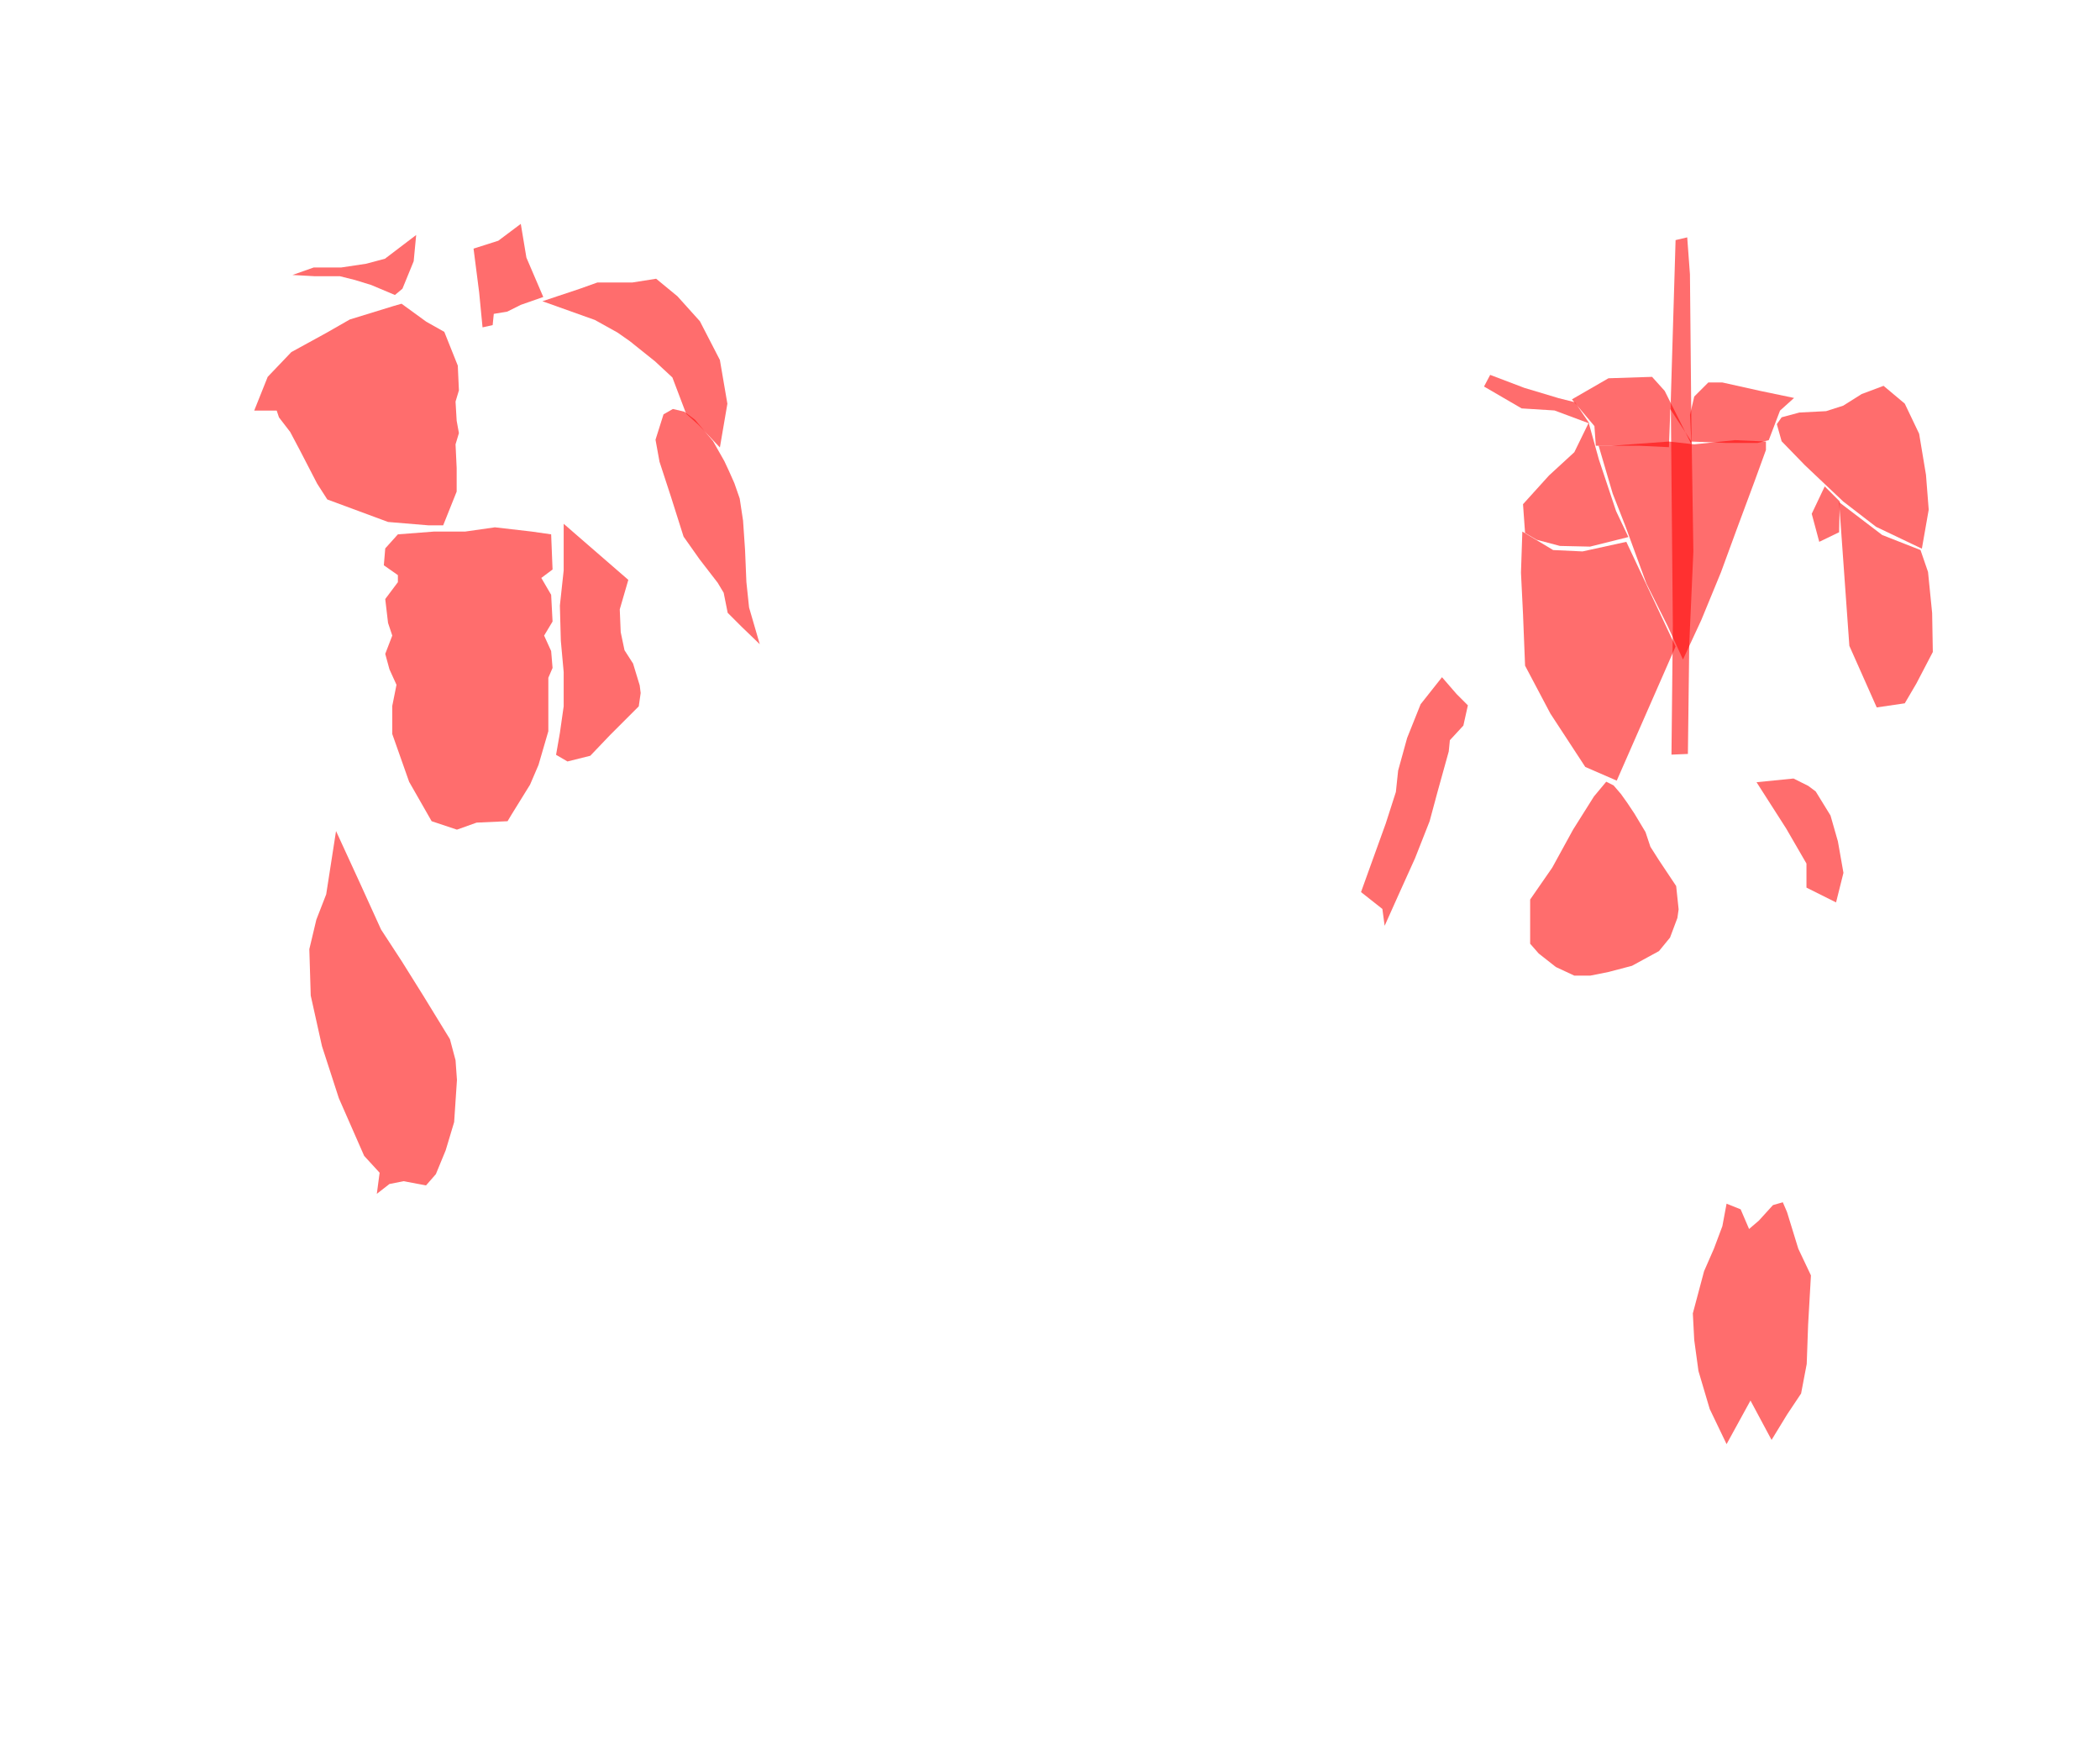
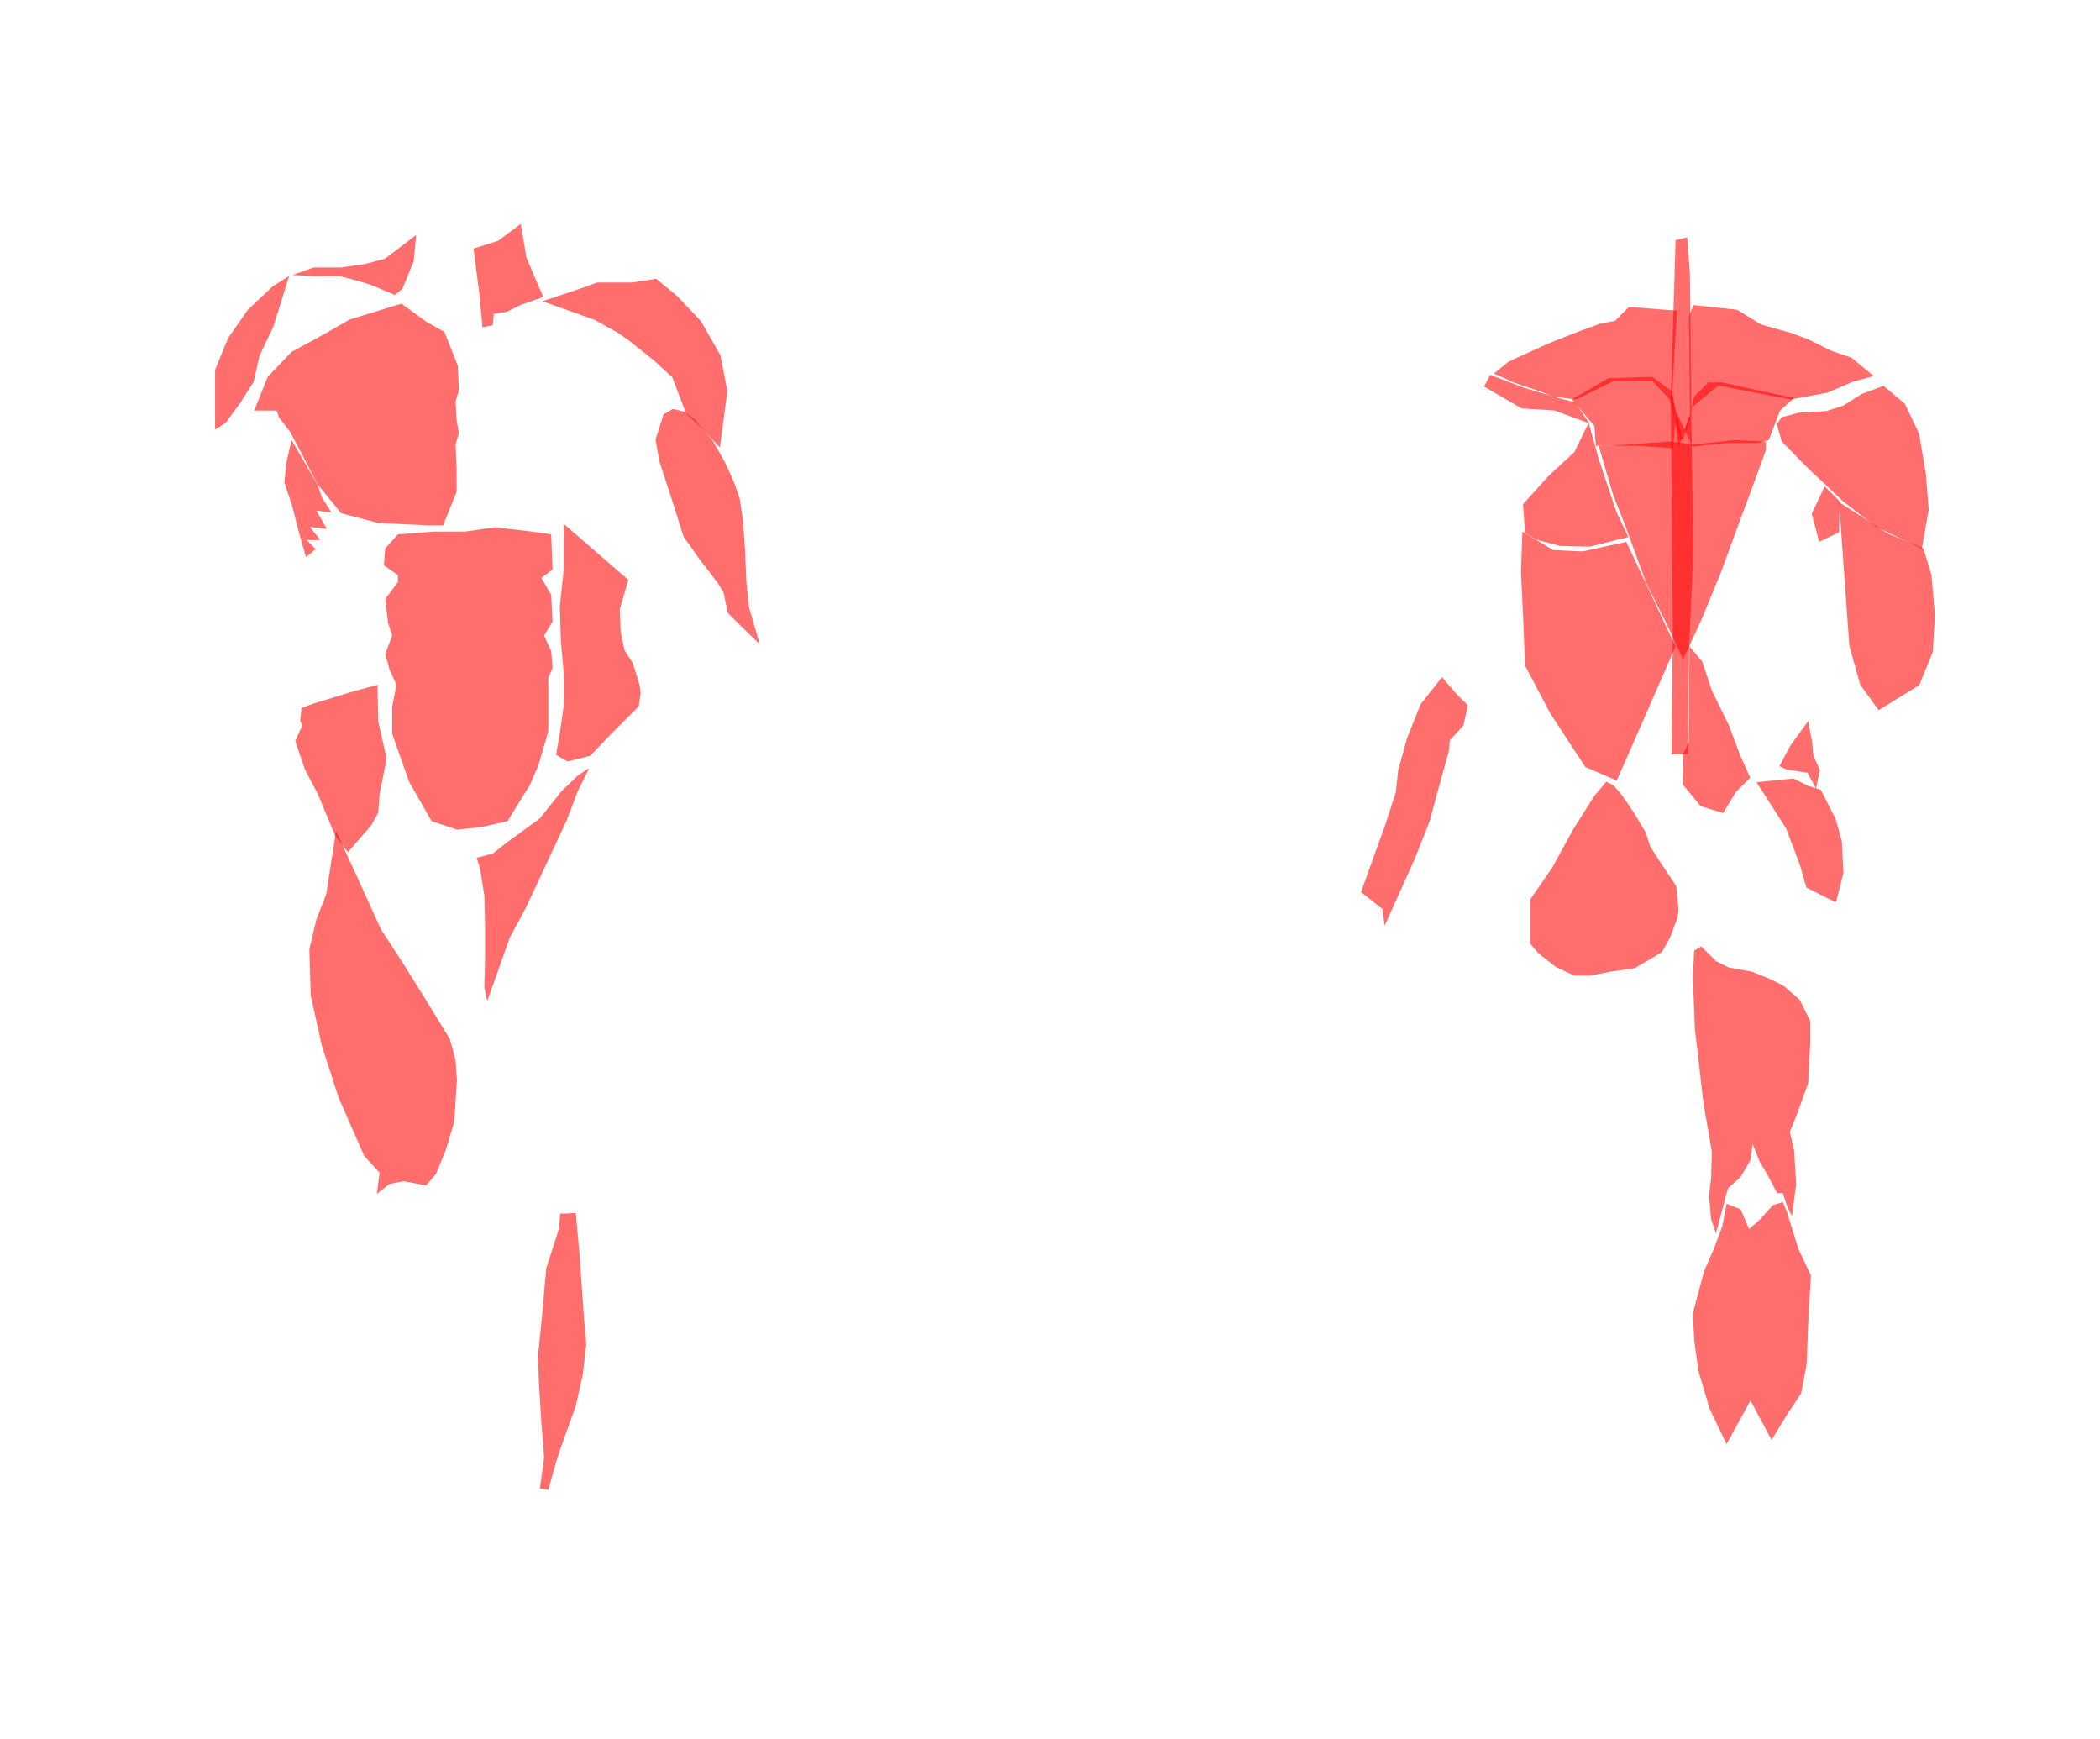
<svg xmlns="http://www.w3.org/2000/svg" xmlns:xlink="http://www.w3.org/1999/xlink" width="411.645mm" height="340.764mm" viewBox="0 0 411.645 340.764" version="1.1" id="svg1" xml:space="preserve">
  <defs id="defs1">
    <linearGradient id="linearGradient1793">
      <stop id="stop1789" offset="0" style="stop-color:#a45e49;stop-opacity:1;" />
      <stop id="stop1791" offset="1" style="stop-color:#adbec7;stop-opacity:1" />
    </linearGradient>
    <linearGradient id="linearGradient1786">
      <stop style="stop-color:#a45e49;stop-opacity:1;" offset="0" id="stop1782" />
      <stop style="stop-color:#a45e49;stop-opacity:0;" offset="1" id="stop1784" />
    </linearGradient>
    <linearGradient id="linearGradient1124">
      <stop id="stop1120" offset="0" style="stop-color:#dbd5c7;stop-opacity:1" />
      <stop id="stop1122" offset="1" style="stop-color:#e5ecef;stop-opacity:1" />
    </linearGradient>
    <linearGradient id="linearGradient1119">
      <stop id="stop1115" offset="0" style="stop-color:#a35c47;stop-opacity:1" />
      <stop id="stop1117" offset="1" style="stop-color:#b7c6ce;stop-opacity:1" />
    </linearGradient>
    <linearGradient id="linearGradient1022">
      <stop style="stop-color:#f39079;stop-opacity:1;" offset="0" id="stop1018" />
      <stop style="stop-color:#eef2f3;stop-opacity:1" offset="1" id="stop1020" />
    </linearGradient>
    <linearGradient xlink:href="#linearGradient1022" id="linearGradient1024" x1="-8.894" y1="-125.835" x2="-9.674" y2="-122.921" gradientUnits="userSpaceOnUse" />
    <linearGradient xlink:href="#linearGradient1119" id="linearGradient1113" x1="-4.866" y1="-114.716" x2="-11.056" y2="-102.243" gradientUnits="userSpaceOnUse" />
    <linearGradient xlink:href="#linearGradient1022" id="linearGradient1180" gradientUnits="userSpaceOnUse" x1="5.295" y1="-153.255" x2="7.81" y2="-149.326" />
    <linearGradient y2="-203.86" x2="53.588" y1="-210.341" x1="52.719" gradientUnits="userSpaceOnUse" id="linearGradient948" xlink:href="#linearGradient1022" />
    <linearGradient gradientUnits="userSpaceOnUse" y2="-121.741" x2="45.169" y1="-117.732" x1="33.409" id="linearGradient1126" xlink:href="#linearGradient1124" />
    <linearGradient gradientTransform="matrix(-1,0,0,1,117.4181,0)" y2="-203.86" x2="53.588" y1="-210.341" x1="52.719" gradientUnits="userSpaceOnUse" id="linearGradient1241" xlink:href="#linearGradient1022" />
    <linearGradient y2="-245.754" x2="43.966" y1="-248.962" x1="44.901" gradientUnits="userSpaceOnUse" id="linearGradient1302" xlink:href="#linearGradient1022" />
    <linearGradient y2="-203.86" x2="53.588" y1="-210.341" x1="52.719" gradientTransform="matrix(-0.9655139,0,0,1.001849,115.1628,0.4345336)" gradientUnits="userSpaceOnUse" id="linearGradient1596" xlink:href="#linearGradient1022" />
    <linearGradient xlink:href="#linearGradient1022" id="linearGradient2167" gradientUnits="userSpaceOnUse" x1="-25.966" y1="-90.187" x2="-27.448" y2="-88.978" />
    <linearGradient xlink:href="#linearGradient1022" id="linearGradient2264" gradientUnits="userSpaceOnUse" gradientTransform="translate(-0.79375)" x1="42.095" y1="13.497" x2="42.629" y2="17.373" />
    <linearGradient xlink:href="#linearGradient1022" id="linearGradient2266" gradientUnits="userSpaceOnUse" x1="42.095" y1="13.497" x2="42.629" y2="17.373" />
    <linearGradient xlink:href="#linearGradient1022" id="linearGradient2270" gradientUnits="userSpaceOnUse" x1="51.736" y1="-30.075" x2="50.38" y2="-29.834" />
    <linearGradient xlink:href="#linearGradient1786" id="linearGradient2272" gradientUnits="userSpaceOnUse" x1="51.273" y1="-25.9" x2="49.521" y2="-25.316" />
    <linearGradient xlink:href="#linearGradient1022" id="linearGradient2274" gradientUnits="userSpaceOnUse" x1="51.803" y1="-36.055" x2="50.076" y2="-35.427" />
    <linearGradient xlink:href="#linearGradient1786" id="linearGradient2276" gradientUnits="userSpaceOnUse" x1="50.614" y1="-30.87" x2="49.913" y2="-30.101" />
    <linearGradient xlink:href="#linearGradient1022" id="linearGradient2278" gradientUnits="userSpaceOnUse" x1="41.754" y1="-46.856" x2="41.537" y2="-26.39" />
    <linearGradient xlink:href="#linearGradient1022" id="linearGradient2280" gradientUnits="userSpaceOnUse" gradientTransform="translate(-2.645833)" x1="56.587" y1="-96.168" x2="58.613" y2="-98.132" />
    <linearGradient xlink:href="#linearGradient1022" id="linearGradient2282" gradientUnits="userSpaceOnUse" x1="41.754" y1="-46.856" x2="42.577" y2="-44.344" />
    <linearGradient xlink:href="#linearGradient1022" id="linearGradient2284" gradientUnits="userSpaceOnUse" x1="26.787" y1="-96.435" x2="26.006" y2="-91.784" />
    <linearGradient xlink:href="#linearGradient1022" id="linearGradient2286" gradientUnits="userSpaceOnUse" x1="52.535" y1="-68.092" x2="55.576" y2="-55.574" />
    <linearGradient xlink:href="#linearGradient1022" id="linearGradient2422" gradientUnits="userSpaceOnUse" x1="52.218" y1="-258.683" x2="51.85" y2="-262.525" />
    <clipPath id="clipPath1234" clipPathUnits="userSpaceOnUse">
      <path style="font-variation-settings:normal;display:inline;vector-effect:none;fill:#fde8cc;fill-opacity:1;stroke:none;stroke-width:0.5;stroke-linecap:round;stroke-linejoin:round;stroke-miterlimit:4;stroke-dasharray:none;stroke-dashoffset:0;stroke-opacity:1;stop-color:#000000" d="m 59.07,186.303 12.21,-0.038 c 0.9,-0.631 1.735,-1.356 2.487,-2.158 0.821,-0.876 1.543,-1.846 2.147,-2.884 -0.293,-2.867 -0.228,-5.77 0.193,-8.621 0.256,-1.737 0.644,-3.454 0.85,-5.197 0.409,-3.445 0.07,-7.074 -1.606,-10.111 -1.627,-2.947 -4.42,-5.143 -7.512,-6.473 -2.73,-1.174 -5.728,-1.721 -8.696,-1.587" id="use1236" />
    </clipPath>
    <clipPath id="clipPath1428" clipPathUnits="userSpaceOnUse">
-       <path id="use1430" d="m 59.167,267.891 c 1.521,-3.325 3.029,-6.655 4.522,-9.993 3.68,-8.224 7.279,-16.497 10.205,-25.017 0.738,-2.149 1.434,-4.315 1.984,-6.52 0.532,-2.129 0.942,-4.332 2.032,-6.237 0.669,-1.169 1.614,-2.219 2.835,-2.788 1.189,-0.554 2.537,-0.614 3.827,-0.85 1.693,-0.311 3.31,-0.935 4.914,-1.559 2.366,-0.921 4.728,-1.85 7.087,-2.788 -0.974,-1.161 -2.146,-2.156 -3.449,-2.929 -2.086,-1.237 -4.458,-1.887 -6.709,-2.788 -2.807,-1.123 -5.459,-2.652 -8.363,-3.496 -2.244,-0.652 -4.654,-0.905 -6.658,-2.106 -1.894,-1.136 -3.235,-3.023 -4.162,-5.028 -1.213,-2.625 -1.798,-5.496 -2.173,-8.363 -0.291,-2.218 -0.462,-4.452 -0.514,-6.688 -0.377,0.181 -0.82,0.22 -1.223,0.109 -0.316,-0.087 -0.606,-0.266 -0.827,-0.508 -0.172,0.343 -0.435,0.639 -0.756,0.85 -0.119,0.078 -0.246,0.145 -0.383,0.181 -0.137,0.036 -0.285,0.041 -0.42,-0.004 -0.149,-0.05 -0.272,-0.156 -0.387,-0.263 -0.115,-0.108 -0.228,-0.221 -0.369,-0.292 -0.183,-0.092 -0.404,-0.102 -0.595,-0.028 -0.191,0.074 -0.347,0.232 -0.419,0.423" style="font-variation-settings:normal;vector-effect:none;fill:url(#linearGradient241);fill-opacity:1;stroke:none;stroke-width:0.5;stroke-linecap:round;stroke-linejoin:round;stroke-miterlimit:4;stroke-dasharray:none;stroke-dashoffset:0;stroke-opacity:1;stop-color:#000000" />
+       <path id="use1430" d="m 59.167,267.891 c 1.521,-3.325 3.029,-6.655 4.522,-9.993 3.68,-8.224 7.279,-16.497 10.205,-25.017 0.738,-2.149 1.434,-4.315 1.984,-6.52 0.532,-2.129 0.942,-4.332 2.032,-6.237 0.669,-1.169 1.614,-2.219 2.835,-2.788 1.189,-0.554 2.537,-0.614 3.827,-0.85 1.693,-0.311 3.31,-0.935 4.914,-1.559 2.366,-0.921 4.728,-1.85 7.087,-2.788 -0.974,-1.161 -2.146,-2.156 -3.449,-2.929 -2.086,-1.237 -4.458,-1.887 -6.709,-2.788 -2.807,-1.123 -5.459,-2.652 -8.363,-3.496 -2.244,-0.652 -4.654,-0.905 -6.658,-2.106 -1.894,-1.136 -3.235,-3.023 -4.162,-5.028 -1.213,-2.625 -1.798,-5.496 -2.173,-8.363 -0.291,-2.218 -0.462,-4.452 -0.514,-6.688 -0.377,0.181 -0.82,0.22 -1.223,0.109 -0.316,-0.087 -0.606,-0.266 -0.827,-0.508 -0.172,0.343 -0.435,0.639 -0.756,0.85 -0.119,0.078 -0.246,0.145 -0.383,0.181 -0.137,0.036 -0.285,0.041 -0.42,-0.004 -0.149,-0.05 -0.272,-0.156 -0.387,-0.263 -0.115,-0.108 -0.228,-0.221 -0.369,-0.292 -0.183,-0.092 -0.404,-0.102 -0.595,-0.028 -0.191,0.074 -0.347,0.232 -0.419,0.423" style="font-variation-settings:normal;vector-effect:none;fill:url(#linearGradient250);fill-opacity:1;stroke:none;stroke-width:0.5;stroke-linecap:round;stroke-linejoin:round;stroke-miterlimit:4;stroke-dasharray:none;stroke-dashoffset:0;stroke-opacity:1;stop-color:#000000" />
    </clipPath>
    <clipPath id="clipPath1901" clipPathUnits="userSpaceOnUse">
      <path style="font-variation-settings:normal;vector-effect:none;fill:url(#linearGradient2218);fill-opacity:1;stroke:none;stroke-width:0.5;stroke-linecap:round;stroke-linejoin:round;stroke-miterlimit:4;stroke-dasharray:none;stroke-dashoffset:0;stroke-opacity:1;stop-color:#000000" d="m 59.167,315.238 c 0,0 0.379,-0.791 1.955,-4.049 1.018,-2.105 3.156,-3.875 3.925,-5.466 1.96,-4.054 0.969,-2.439 0.969,-2.439 0,0 0.913,-3.474 1.37,-5.212 0.456,-1.738 2.339,-3.63 3.508,-5.446 1.169,-1.815 7.317,-3.675 7.317,-3.675 0,0 0.847,-2.049 1.27,-3.074 0.423,-1.025 2.205,-2.739 3.307,-4.109 1.102,-1.37 2.807,-2.717 4.209,-4.076 1.403,-1.359 1.648,-4.165 2.472,-6.247 0.824,-2.083 0.579,-9.933 0.869,-14.9 0.289,-4.967 0.835,-6.982 0.835,-6.982 l 1.203,-8.753 c 0,0 -2.94,2.918 -4.41,4.377 -1.47,1.459 -6.347,1.114 -9.521,1.67 -3.174,0.557 -11.159,-3.508 -11.159,-3.508 0,0 -4.394,10.982 -6.591,16.473 -2.197,5.491 -1.527,8.069 -1.527,8.069" id="use1903" />
    </clipPath>
    <linearGradient y2="180.641" x2="68.321" y1="183.726" x1="69.233" gradientUnits="userSpaceOnUse" id="linearGradient2218" xlink:href="#linearGradient1022" />
    <linearGradient y2="180.641" x2="68.321" y1="183.726" x1="69.233" gradientTransform="rotate(27.60946,116.511,316.7488)" gradientUnits="userSpaceOnUse" id="linearGradient2362" xlink:href="#linearGradient1022" />
    <linearGradient y2="367.915" x2="64.667" y1="363.714" x1="65.678" gradientUnits="userSpaceOnUse" id="linearGradient3020" xlink:href="#linearGradient1022" />
    <linearGradient y2="372.362" x2="79.275" y1="378.988" x1="74.19" gradientUnits="userSpaceOnUse" id="linearGradient3160" xlink:href="#linearGradient1022" />
    <linearGradient y2="461.105" x2="63.865" y1="442.782" x1="65.643" gradientUnits="userSpaceOnUse" id="linearGradient3415" xlink:href="#linearGradient1022" />
    <linearGradient gradientTransform="translate(0,2.645833)" y2="180.641" x2="68.321" y1="183.726" x1="69.233" gradientUnits="userSpaceOnUse" id="linearGradient3689" xlink:href="#linearGradient1022" />
    <linearGradient y2="317.874" x2="80.884" y1="312.717" x1="75.223" gradientTransform="translate(-0.06289556,2.645833)" gradientUnits="userSpaceOnUse" id="linearGradient3746" xlink:href="#linearGradient1022" />
    <linearGradient y2="364.268" x2="62.533" y1="361.89" x1="69.459" gradientUnits="userSpaceOnUse" id="linearGradient3750" xlink:href="#linearGradient1022" />
    <linearGradient y2="346.303" x2="74.72" y1="340.517" x1="73.336" gradientUnits="userSpaceOnUse" id="linearGradient3756" xlink:href="#linearGradient1022" />
    <linearGradient y2="356.975" x2="67.78" y1="354.597" x1="70.793" gradientUnits="userSpaceOnUse" id="linearGradient3758" xlink:href="#linearGradient1022" />
    <linearGradient y2="180.641" x2="68.321" y1="183.726" x1="69.233" gradientTransform="rotate(16.69455,117.0721,318.3293)" gradientUnits="userSpaceOnUse" id="linearGradient3760" xlink:href="#linearGradient1022" />
    <linearGradient y2="322.391" x2="130.286" y1="322.814" x1="128.396" gradientUnits="userSpaceOnUse" id="linearGradient3764" xlink:href="#linearGradient1022" />
    <linearGradient y2="327.434" x2="87.11" y1="321.585" x1="82.142" gradientUnits="userSpaceOnUse" id="linearGradient3768" xlink:href="#linearGradient1022" />
    <linearGradient y2="316.351" x2="119.739" y1="313.62" x1="119.151" gradientUnits="userSpaceOnUse" id="linearGradient3770" xlink:href="#linearGradient1022" />
    <linearGradient y2="328.14" x2="120.873" y1="309.431" x1="116.73" gradientUnits="userSpaceOnUse" id="linearGradient3772" xlink:href="#linearGradient1793" />
    <clipPath clipPathUnits="userSpaceOnUse" id="clipPath1349">
      <path id="path1351" style="font-variation-settings:normal;opacity:1;vector-effect:none;fill:#fde8cc;fill-opacity:1;stroke:#e7be9b;stroke-width:0.5;stroke-linecap:round;stroke-linejoin:round;stroke-miterlimit:4;stroke-dasharray:none;stroke-dashoffset:0;stroke-opacity:1;stop-color:#000000;stop-opacity:1" d="m 58.255,-266.379 c -2.398,-0.039 -4.803,0.414 -7.022,1.323 -3.119,1.278 -5.898,3.513 -7.512,6.472 -1.66,3.044 -2.007,6.667 -1.606,10.111 0.203,1.744 0.587,3.461 0.85,5.197 0.476,3.139 0.556,6.338 0.236,9.497 l 4.157,4.401 10.901,-0.172 10.901,0.172 4.157,-4.401 c -0.32,-3.159 -0.24,-6.358 0.237,-9.497 0.263,-1.736 0.647,-3.453 0.85,-5.197 0.401,-3.444 0.054,-7.067 -1.606,-10.111 -1.614,-2.959 -4.393,-5.195 -7.512,-6.472 -2.219,-0.909 -4.624,-1.362 -7.022,-1.323 -0.003,5e-5 -0.005,-3e-5 -0.008,0 z" />
    </clipPath>
    <linearGradient xlink:href="#linearGradient1022" id="linearGradient1" gradientUnits="userSpaceOnUse" x1="42.095" y1="13.497" x2="42.629" y2="17.373" />
    <linearGradient xlink:href="#linearGradient1022" id="linearGradient2" gradientUnits="userSpaceOnUse" x1="-25.966" y1="-90.187" x2="-27.448" y2="-88.978" />
    <linearGradient xlink:href="#linearGradient1022" id="linearGradient3" gradientUnits="userSpaceOnUse" x1="-25.966" y1="-90.187" x2="-27.448" y2="-88.978" />
    <linearGradient xlink:href="#linearGradient1022" id="linearGradient4" gradientUnits="userSpaceOnUse" x1="-25.966" y1="-90.187" x2="-27.448" y2="-88.978" />
    <linearGradient xlink:href="#linearGradient1022" id="linearGradient5" gradientUnits="userSpaceOnUse" x1="-25.966" y1="-90.187" x2="-27.448" y2="-88.978" />
    <linearGradient xlink:href="#linearGradient1022" id="linearGradient6" gradientUnits="userSpaceOnUse" x1="-25.966" y1="-90.187" x2="-27.448" y2="-88.978" />
    <linearGradient xlink:href="#linearGradient1022" id="linearGradient7" gradientUnits="userSpaceOnUse" x1="-25.966" y1="-90.187" x2="-27.448" y2="-88.978" />
    <linearGradient xlink:href="#linearGradient1022" id="linearGradient8" gradientUnits="userSpaceOnUse" x1="-25.966" y1="-90.187" x2="-27.448" y2="-88.978" />
    <linearGradient xlink:href="#linearGradient1022" id="linearGradient9" gradientUnits="userSpaceOnUse" x1="-25.966" y1="-90.187" x2="-27.448" y2="-88.978" />
    <linearGradient xlink:href="#linearGradient1022" id="linearGradient10" gradientUnits="userSpaceOnUse" x1="-25.966" y1="-90.187" x2="-27.448" y2="-88.978" />
    <linearGradient xlink:href="#linearGradient1022" id="linearGradient11" gradientUnits="userSpaceOnUse" x1="52.719" y1="-210.341" x2="53.588" y2="-203.86" />
    <linearGradient xlink:href="#linearGradient1022" id="linearGradient12" gradientUnits="userSpaceOnUse" gradientTransform="matrix(-1,0,0,1,117.4181,0)" x1="52.719" y1="-210.341" x2="53.588" y2="-203.86" />
    <linearGradient xlink:href="#linearGradient1022" id="linearGradient13" gradientUnits="userSpaceOnUse" x1="-8.894" y1="-125.835" x2="-9.674" y2="-122.921" />
    <linearGradient xlink:href="#linearGradient1022" id="linearGradient14" gradientUnits="userSpaceOnUse" x1="-8.894" y1="-125.835" x2="-9.674" y2="-122.921" />
    <linearGradient xlink:href="#linearGradient1022" id="linearGradient15" gradientUnits="userSpaceOnUse" x1="-8.894" y1="-125.835" x2="-9.674" y2="-122.921" />
    <linearGradient xlink:href="#linearGradient1022" id="linearGradient16" gradientUnits="userSpaceOnUse" gradientTransform="matrix(-1,0,0,1,117.4181,0)" x1="52.719" y1="-210.341" x2="53.588" y2="-203.86" />
    <linearGradient xlink:href="#linearGradient1022" id="linearGradient17" gradientUnits="userSpaceOnUse" gradientTransform="matrix(-1,0,0,1,117.4181,0)" x1="52.719" y1="-210.341" x2="53.588" y2="-203.86" />
    <linearGradient xlink:href="#linearGradient1022" id="linearGradient18" gradientUnits="userSpaceOnUse" gradientTransform="matrix(-1,0,0,1,117.4181,0)" x1="52.719" y1="-210.341" x2="53.588" y2="-203.86" />
    <linearGradient xlink:href="#linearGradient1022" id="linearGradient19" gradientUnits="userSpaceOnUse" gradientTransform="matrix(-1,0,0,1,117.4181,0)" x1="52.719" y1="-210.341" x2="53.588" y2="-203.86" />
    <linearGradient xlink:href="#linearGradient1022" id="linearGradient20" gradientUnits="userSpaceOnUse" gradientTransform="matrix(-1,0,0,1,117.4181,0)" x1="52.719" y1="-210.341" x2="53.588" y2="-203.86" />
    <linearGradient xlink:href="#linearGradient1022" id="linearGradient21" gradientUnits="userSpaceOnUse" gradientTransform="translate(0,2.645833)" x1="69.233" y1="183.726" x2="68.321" y2="180.641" />
    <linearGradient xlink:href="#linearGradient1022" id="linearGradient22" gradientUnits="userSpaceOnUse" x1="69.233" y1="183.726" x2="68.321" y2="180.641" />
    <linearGradient xlink:href="#linearGradient1022" id="linearGradient23" gradientUnits="userSpaceOnUse" x1="69.459" y1="361.89" x2="62.533" y2="364.268" />
    <linearGradient xlink:href="#linearGradient1022" id="linearGradient24" gradientUnits="userSpaceOnUse" x1="69.233" y1="183.726" x2="68.321" y2="180.641" />
    <linearGradient xlink:href="#linearGradient1022" id="linearGradient25" gradientUnits="userSpaceOnUse" x1="69.233" y1="183.726" x2="68.321" y2="180.641" />
    <linearGradient xlink:href="#linearGradient1022" id="linearGradient26" gradientUnits="userSpaceOnUse" x1="69.233" y1="183.726" x2="68.321" y2="180.641" />
    <linearGradient xlink:href="#linearGradient1022" id="linearGradient27" gradientUnits="userSpaceOnUse" x1="119.151" y1="313.62" x2="119.739" y2="316.351" />
    <linearGradient xlink:href="#linearGradient1793" id="linearGradient28" gradientUnits="userSpaceOnUse" x1="116.73" y1="309.431" x2="120.873" y2="328.14" />
    <linearGradient xlink:href="#linearGradient1022" id="linearGradient29" gradientUnits="userSpaceOnUse" x1="69.233" y1="183.726" x2="68.321" y2="180.641" />
    <linearGradient xlink:href="#linearGradient1022" id="linearGradient30" gradientUnits="userSpaceOnUse" x1="69.233" y1="183.726" x2="68.321" y2="180.641" />
    <linearGradient xlink:href="#linearGradient1022" id="linearGradient31" gradientUnits="userSpaceOnUse" x1="119.151" y1="313.62" x2="119.739" y2="316.351" />
    <linearGradient xlink:href="#linearGradient1793" id="linearGradient32" gradientUnits="userSpaceOnUse" x1="116.73" y1="309.431" x2="120.873" y2="328.14" />
    <linearGradient xlink:href="#linearGradient1022" id="linearGradient33" gradientUnits="userSpaceOnUse" x1="69.233" y1="183.726" x2="68.321" y2="180.641" />
    <linearGradient xlink:href="#linearGradient1022" id="linearGradient34" gradientUnits="userSpaceOnUse" x1="69.233" y1="183.726" x2="68.321" y2="180.641" />
    <linearGradient xlink:href="#linearGradient1022" id="linearGradient35" gradientUnits="userSpaceOnUse" x1="69.233" y1="183.726" x2="68.321" y2="180.641" />
    <linearGradient xlink:href="#linearGradient1022" id="linearGradient36" gradientUnits="userSpaceOnUse" x1="69.233" y1="183.726" x2="68.321" y2="180.641" />
    <linearGradient xlink:href="#linearGradient1022" id="linearGradient37" gradientUnits="userSpaceOnUse" x1="69.233" y1="183.726" x2="68.321" y2="180.641" />
    <linearGradient xlink:href="#linearGradient1022" id="linearGradient38" gradientUnits="userSpaceOnUse" x1="69.233" y1="183.726" x2="68.321" y2="180.641" />
    <linearGradient xlink:href="#linearGradient1022" id="linearGradient39" gradientUnits="userSpaceOnUse" x1="69.233" y1="183.726" x2="68.321" y2="180.641" />
    <linearGradient xlink:href="#linearGradient1022" id="linearGradient40" gradientUnits="userSpaceOnUse" x1="69.233" y1="183.726" x2="68.321" y2="180.641" />
    <linearGradient xlink:href="#linearGradient1022" id="linearGradient41" gradientUnits="userSpaceOnUse" x1="69.233" y1="183.726" x2="68.321" y2="180.641" />
    <linearGradient xlink:href="#linearGradient1022" id="linearGradient42" gradientUnits="userSpaceOnUse" x1="69.233" y1="183.726" x2="68.321" y2="180.641" />
    <linearGradient xlink:href="#linearGradient1022" id="linearGradient43" gradientUnits="userSpaceOnUse" x1="69.233" y1="183.726" x2="68.321" y2="180.641" />
    <linearGradient xlink:href="#linearGradient1022" id="linearGradient44" gradientUnits="userSpaceOnUse" x1="69.233" y1="183.726" x2="68.321" y2="180.641" />
    <marker id="Arrow2Sstart" orient="auto" refX="0" refY="0" style="overflow:visible">
      <path d="M 8.72,4.03 -2.21,0.02 8.72,-4 c -1.75,2.37 -1.74,5.62 0,8.03 z" id="Arrow2SstartPath" style="fill:#000000;fill-opacity:1;stroke:none" transform="matrix(0.3,0,0,0.3,-0.69,0)" />
    </marker>
    <marker id="Arrow2Send" orient="auto" refX="0" refY="0" style="overflow:visible">
      <path d="M 8.72,4.03 -2.21,0.02 8.72,-4 c -1.75,2.37 -1.74,5.62 0,8.03 z" id="Arrow2SendPath" style="fill:#000000;fill-opacity:1;stroke:none" transform="matrix(-0.3,0,0,-0.3,0.69,0)" />
    </marker>
    <clipPath id="clipPath1234-2" clipPathUnits="userSpaceOnUse">
      <path style="font-variation-settings:normal;display:inline;vector-effect:none;fill:#fde8cc;fill-opacity:1;stroke:none;stroke-width:0.5;stroke-linecap:round;stroke-linejoin:round;stroke-miterlimit:4;stroke-dasharray:none;stroke-dashoffset:0;stroke-opacity:1;stop-color:#000000" d="m 59.07,186.303 12.21,-0.038 c 0,0 1.741,-1.353 2.487,-2.158 0.815,-0.878 2.147,-2.884 2.147,-2.884 0,0 0.114,-5.456 0.193,-8.621 0.079,-3.166 0.567,-3.465 0.85,-5.197 0.284,-1.733 -1.071,-6.74 -1.606,-10.111 -0.535,-3.371 -5.008,-4.315 -7.512,-6.473 -2.504,-2.158 -8.696,-1.587 -8.696,-1.587" id="use1236-4" />
    </clipPath>
    <clipPath id="clipPath1428-5" clipPathUnits="userSpaceOnUse">
      <path id="use1430-5" d="m 59.167,267.891 c 0,0 3.015,-6.662 4.522,-9.993 1.507,-3.331 6.804,-16.678 10.205,-25.017 3.402,-8.339 1.323,-4.346 1.984,-6.52 0.661,-2.174 1.355,-4.157 2.032,-6.237 0.677,-2.079 1.89,-1.858 2.835,-2.788 0.945,-0.929 2.552,-0.567 3.827,-0.85 1.275,-0.284 3.276,-1.039 4.914,-1.559 1.638,-0.52 7.087,-2.788 7.087,-2.788 0,0 -2.299,-1.953 -3.449,-2.929 -1.15,-0.977 -4.472,-1.858 -6.709,-2.788 -2.237,-0.929 -5.575,-2.331 -8.363,-3.496 -2.788,-1.166 -4.438,-1.404 -6.658,-2.106 -2.22,-0.702 -2.774,-3.352 -4.162,-5.028 -1.388,-1.676 -1.449,-5.575 -2.173,-8.363 -0.725,-2.788 -0.514,-6.688 -0.514,-6.688 0,0 -0.815,0.073 -1.223,0.109 -0.408,0.036 -0.827,-0.508 -0.827,-0.508 0,0 -0.504,0.567 -0.756,0.85 -0.252,0.283 -0.535,0.118 -0.803,0.177 -0.268,0.059 -0.504,-0.37 -0.756,-0.555 -0.252,-0.185 -1.014,0.394 -1.014,0.394" style="font-variation-settings:normal;vector-effect:none;fill:url(#linearGradient2218);fill-opacity:1;stroke:none;stroke-width:0.5;stroke-linecap:round;stroke-linejoin:round;stroke-miterlimit:4;stroke-dasharray:none;stroke-dashoffset:0;stroke-opacity:1;stop-color:#000000" />
    </clipPath>
    <clipPath id="clipPath1901-1" clipPathUnits="userSpaceOnUse">
      <path style="font-variation-settings:normal;vector-effect:none;fill:url(#linearGradient2218);fill-opacity:1;stroke:none;stroke-width:0.5;stroke-linecap:round;stroke-linejoin:round;stroke-miterlimit:4;stroke-dasharray:none;stroke-dashoffset:0;stroke-opacity:1;stop-color:#000000" d="m 59.167,315.238 c 0,0 0.379,-0.791 1.955,-4.049 1.018,-2.105 3.156,-3.875 3.925,-5.466 1.96,-4.054 0.969,-2.439 0.969,-2.439 0,0 0.913,-3.474 1.37,-5.212 0.456,-1.738 2.339,-3.63 3.508,-5.446 1.169,-1.815 7.317,-3.675 7.317,-3.675 0,0 0.847,-2.049 1.27,-3.074 0.423,-1.025 2.205,-2.739 3.307,-4.109 1.102,-1.37 2.807,-2.717 4.209,-4.076 1.403,-1.359 1.648,-4.165 2.472,-6.247 0.824,-2.083 0.579,-9.933 0.869,-14.9 0.289,-4.967 0.835,-6.982 0.835,-6.982 l 1.203,-8.753 c 0,0 -2.94,2.918 -4.41,4.377 -1.47,1.459 -6.347,1.114 -9.521,1.67 -3.174,0.557 -11.159,-3.508 -11.159,-3.508 0,0 -4.394,10.982 -6.591,16.473 -2.197,5.491 -1.527,8.069 -1.527,8.069" id="use1903-7" />
    </clipPath>
    <clipPath clipPathUnits="userSpaceOnUse" id="clipPath1349-1">
      <path id="path1351-1" style="font-variation-settings:normal;opacity:1;vector-effect:none;fill:#fde8cc;fill-opacity:1;stroke:#e7be9b;stroke-width:0.5;stroke-linecap:round;stroke-linejoin:round;stroke-miterlimit:4;stroke-dasharray:none;stroke-dashoffset:0;stroke-opacity:1;stop-color:#000000;stop-opacity:1" d="m 58.255,-266.379 c -2.398,-0.039 -4.803,0.414 -7.022,1.323 -3.119,1.278 -5.898,3.513 -7.512,6.472 -1.66,3.044 -2.007,6.667 -1.606,10.111 0.203,1.744 0.587,3.461 0.85,5.197 0.476,3.139 0.556,6.338 0.236,9.497 l 4.157,4.401 10.901,-0.172 10.901,0.172 4.157,-4.401 c -0.32,-3.159 -0.24,-6.358 0.237,-9.497 0.263,-1.736 0.647,-3.453 0.85,-5.197 0.401,-3.444 0.054,-7.067 -1.606,-10.111 -1.614,-2.959 -4.393,-5.195 -7.512,-6.472 -2.219,-0.909 -4.624,-1.362 -7.022,-1.323 -0.003,5e-5 -0.005,-3e-5 -0.008,0 z" />
    </clipPath>
    <marker id="Arrow2Sstart-5" orient="auto" refX="0" refY="0" style="overflow:visible">
      <path d="M 8.72,4.03 -2.21,0.02 8.72,-4 c -1.75,2.37 -1.74,5.62 0,8.03 z" id="Arrow2SstartPath-2" style="fill:#000000;fill-opacity:1;stroke:none" transform="matrix(0.3,0,0,0.3,-0.69,0)" />
    </marker>
    <marker id="Arrow2Send-7" orient="auto" refX="0" refY="0" style="overflow:visible">
      <path d="M 8.72,4.03 -2.21,0.02 8.72,-4 c -1.75,2.37 -1.74,5.62 0,8.03 z" id="Arrow2SendPath-6" style="fill:#000000;fill-opacity:1;stroke:none" transform="matrix(-0.3,0,0,-0.3,0.69,0)" />
    </marker>
-     <linearGradient xlink:href="#linearGradient1022" id="linearGradient241" gradientUnits="userSpaceOnUse" x1="69.233" y1="183.726" x2="68.321" y2="180.641" />
+     <linearGradient xlink:href="#linearGradient1022" id="linearGradient250" gradientUnits="userSpaceOnUse" x1="69.233" y1="183.726" x2="68.321" y2="180.641" />
  </defs>
  <g id="layer3" style="display:inline;fill:#ff0505;fill-opacity:0.579" transform="translate(219.5564,4.887269)">
    <path style="fill:#ff0505;fill-opacity:0.579;stroke:none;stroke-width:0.265" d="m 157.171,102.653 1.341,-7.644 -0.536,-6.839 -1.341,-8.046 -2.816,-5.901 -4.157,-3.487 -4.291,1.609 -3.621,2.28 -3.353,1.073 -5.23,0.268 -3.487,0.939 -0.939,1.341 0.939,3.353 4.56,4.694 7.51,7.108 6.437,4.962 z" id="Rear_delts" />
    <path style="fill:#ff0505;fill-opacity:0.579;stroke:none;stroke-width:0.265" d="m 91.996,78.111 -6.839,-2.548 -6.437,-0.402 -7.376,-4.291 1.207,-2.28 6.705,2.548 6.705,2.012 3.219,0.805 z" id="Scapulae" />
    <path style="fill:#ff0505;fill-opacity:0.579;stroke:none;stroke-width:0.265" d="m 99.64,100.373 -7.51,1.877 -5.901,-0.134 -4.56,-1.207 -2.28,-1.341 -0.402,-5.632 5.096,-5.632 4.962,-4.56 2.816,-5.767 2.012,7.242 3.353,10.058 z" id="Rhomboids" />
    <path style="fill:#ff0505;fill-opacity:0.579;stroke:none;stroke-width:0.265" d="m 140.945,99.434 0.134,-6.035 -2.95,-2.95 -2.548,5.364 1.475,5.498 z" id="Teres_Major" />
    <path style="fill:#ff0505;fill-opacity:0.579;stroke:none;stroke-width:0.265" d="m 99.238,101.312 9.656,20.518 -11.533,26.285 -6.169,-2.682 -6.839,-10.46 -4.962,-9.387 -0.402,-10.058 -0.402,-8.181 0.268,-8.046 6.035,3.621 5.767,0.268 z" id="Lats" />
    <path style="fill:#ff0505;fill-opacity:0.579;stroke-width:0.265" d="m 81.58,46.057 -0.49,5.145 -2.205,5.39 -1.47,1.225 -4.655,-1.96 -3.185,-0.98 -2.94,-0.735 h -4.9 l -4.41,-0.245 4.165,-1.47 h 5.39 l 4.9,-0.735 3.675,-0.98 z" id="path3" transform="translate(-219.5564,-4.887269)" />
    <path style="fill:#ff0505;fill-opacity:0.579;stroke:none;stroke-width:0.265" d="m 108.893,42.171 -0.939,31.381 0.402,44.121 -0.268,25.346 3.219,-0.134 0.268,-21.591 0.805,-18.104 -0.402,-26.151 -0.268,-28.162 -0.536,-7.242 z" id="Spinal_erectors" />
-     <path style="fill:#ff0505;fill-opacity:0.579;stroke:none;stroke-width:0.265" d="m 140.945,93.534 2.012,28.162 5.364,12.07 5.498,-0.805 2.28,-3.889 3.219,-6.169 -0.134,-7.644 -0.805,-8.046 -1.475,-4.291 -7.51,-2.95 z" id="Triceps" />
-     <path style="fill:#ff0505;fill-opacity:0.579;stroke-width:0.265" d="m 106.323,59.041 7.35,-2.45 3.43,-1.225 h 6.86 l 4.655,-0.735 4.165,3.43 4.41,4.9 3.92,7.595 1.47,8.574 -1.47,8.574 -4.165,-4.41 -2.45,-2.205 -2.695,-7.105 -3.43,-3.185 -4.9,-3.92 -2.45,-1.715 -4.41,-2.45 z" id="path2" transform="translate(-219.5564,-4.887269)" />
+     <path style="fill:#ff0505;fill-opacity:0.579;stroke:none;stroke-width:0.265" d="m 140.945,93.534 2.012,28.162 2.135,7.615 3.605,4.986 7.959,-4.891 2.662,-6.503 0.423,-7.199 -0.693,-7.935 -1.587,-5.182 -7.065,-2.95 z" id="Triceps" />
+     <path style="fill:#ff0505;fill-opacity:0.579;stroke-width:0.265" d="m 106.323,59.041 7.35,-2.45 3.43,-1.225 h 6.86 l 4.655,-0.735 4.165,3.43 4.634,4.9 3.808,6.698 1.358,7.005 -1.47,11.041 -4.165,-4.41 -2.45,-2.205 -2.695,-7.105 -3.43,-3.185 -4.9,-3.92 -2.45,-1.715 -4.41,-2.45 z" id="path2" transform="translate(-219.5564,-4.887269)" />
    <path style="fill:#ff0505;fill-opacity:0.579;stroke-width:0.265" d="m -110.556,143.056 2.236,1.304 4.472,-1.118 3.913,-4.099 5.59,-5.59 0.373,-2.609 -0.186,-1.491 -1.304,-4.286 -1.677,-2.609 -0.745,-3.54 -0.186,-4.472 1.677,-5.776 -12.67,-10.993 v 9.13 l -0.745,6.894 0.186,6.894 0.559,6.149 v 6.708 l -0.745,5.217 z" id="path5" />
    <path style="fill:#ff0505;fill-opacity:0.579;stroke-width:0.265" d="m -89.491,76.321 -1.572,4.977 0.786,4.322 2.227,6.811 2.489,7.859 3.144,4.453 3.537,4.584 1.179,1.965 0.786,3.929 2.751,2.751 3.537,3.406 -2.096,-7.204 -0.524,-4.977 -0.262,-6.287 -0.393,-5.763 -0.655,-4.322 -1.048,-3.013 -1.048,-2.358 -0.917,-1.965 -2.227,-3.929 -3.537,-4.191 -2.096,-1.572 -2.227,-0.524 z" id="path6" />
    <path style="fill:#ff0505;fill-opacity:0.579;stroke-width:0.265" d="m 63.107,127.845 2.866,3.307 2.205,2.205 -0.882,3.969 -2.646,2.866 -0.221,2.205 -2.205,7.938 -1.543,5.733 -2.866,7.276 -3.087,6.835 -2.866,6.394 -0.441,-3.307 -4.189,-3.307 1.984,-5.512 2.866,-7.938 1.984,-6.174 0.441,-4.189 1.764,-6.394 2.646,-6.615 z" id="path7" />
    <path style="fill:#ff0505;fill-opacity:0.579;stroke-width:0.265" d="m -121.881,42.297 4.41,-3.307 1.102,6.615 3.307,7.717 -4.41,1.543 -2.646,1.323 -2.646,0.441 -0.22,2.205 -1.984,0.441 -0.661,-6.835 -1.102,-8.599 z" id="path8" />
-     <path style="fill:#ff0505;fill-opacity:0.579;stroke-width:0.265" d="m -169.727,75.59 2.646,-6.615 4.63,-4.851 6.835,-3.748 4.63,-2.646 8.599,-2.646 1.543,-0.441 4.851,3.528 3.528,1.984 2.646,6.615 0.22,4.851 -0.661,2.205 0.22,3.748 0.441,2.425 -0.661,2.205 0.22,4.63 v 4.63 l -2.646,6.615 h -2.866 l -7.938,-0.661 -11.906,-4.41 -1.984,-3.087 -3.307,-6.394 -1.984,-3.748 -2.205,-2.866 -0.441,-1.323 z" id="path9" />
-     <path style="fill:#ff0505;fill-opacity:0.579;stroke-width:0.265" d="m 124.764,148.426 5.799,9.061 3.987,6.886 v 4.712 l 5.799,2.9 1.45,-5.799 -1.087,-6.162 -1.45,-5.074 -2.9,-4.712 -1.45,-1.087 -2.9,-1.45 z" id="path10" />
-     <path style="fill:#ff0505;fill-opacity:0.579;stroke-width:0.265" d="m 80.385,171.421 v 8.659 l 1.684,1.924 3.367,2.646 3.608,1.684 h 3.127 l 3.608,-0.722 4.57,-1.203 5.292,-2.886 2.165,-2.646 1.443,-3.848 0.241,-1.684 -0.481,-4.57 -1.924,-2.886 -1.443,-2.165 -1.684,-2.646 -0.962,-2.886 -2.165,-3.608 -1.443,-2.165 -1.203,-1.684 -1.443,-1.684 -1.443,-0.722 -2.405,2.886 -4.089,6.494 -4.089,7.456 z" id="path11" />
+     <path style="fill:#ff0505;fill-opacity:0.579;stroke-width:0.265" d="m -169.727,75.59 2.646,-6.615 4.63,-4.851 6.835,-3.748 4.63,-2.646 8.599,-2.646 1.543,-0.441 4.851,3.528 3.528,1.984 2.646,6.615 0.22,4.851 -0.661,2.205 0.22,3.748 0.441,2.425 -0.661,2.205 0.22,4.63 v 4.63 l -2.646,6.615 h -2.866 l -9.731,-0.437 -7.422,-1.943 -4.675,-5.777 -3.307,-6.394 -1.984,-3.748 -2.205,-2.866 -0.441,-1.323 z" id="path9" />
+     <path style="fill:#ff0505;fill-opacity:0.579;stroke-width:0.265" d="m 124.764,148.426 5.799,9.061 2.651,6.998 1.336,4.6 5.799,2.9 1.45,-5.799 -0.308,-6.162 -1.227,-4.406 -2.9,-5.714 -2.452,-0.753 -2.9,-1.45 z" id="path10" />
+     <path style="fill:#ff0505;fill-opacity:0.579;stroke-width:0.265" d="m 80.385,171.421 v 8.659 l 1.684,1.924 3.367,2.646 3.608,1.684 h 3.127 l 3.608,-0.722 5.127,-0.757 5.292,-3.109 1.608,-2.869 1.443,-3.848 0.241,-1.684 -0.481,-4.57 -1.924,-2.886 -1.443,-2.165 -1.684,-2.646 -0.962,-2.886 -2.165,-3.608 -1.443,-2.165 -1.203,-1.684 -1.443,-1.684 -1.443,-0.722 -2.405,2.886 -4.089,6.494 -4.089,7.456 z" id="path11" />
    <path style="fill:#ff0505;fill-opacity:0.579;stroke-width:0.265" d="m -153.686,157.997 -1.929,12.402 -1.929,4.961 -1.378,5.788 0.276,9.095 2.205,9.922 3.307,10.197 4.961,11.3 3.032,3.307 -0.551,4.134 2.48,-1.929 2.756,-0.551 4.41,0.827 1.929,-2.205 1.929,-4.685 1.654,-5.512 0.551,-8.268 -0.276,-3.858 -1.102,-4.134 -5.237,-8.544 -4.134,-6.615 -4.134,-6.339 -4.134,-9.095 z" id="path12" />
    <path style="fill:#ff0505;fill-opacity:0.579;stroke-width:0.265" d="m 118.89,231.033 -0.827,4.41 -1.654,4.41 -1.929,4.41 -2.205,8.268 0.276,5.237 0.827,6.063 2.205,7.441 3.307,6.89 4.685,-8.544 4.134,7.717 3.032,-4.961 2.756,-4.134 1.102,-5.788 0.276,-7.717 0.551,-9.646 -2.48,-5.237 -2.205,-7.166 -0.827,-1.929 -1.929,0.551 -2.756,3.032 -1.929,1.654 -1.654,-3.859 z" id="path13" />
-     <path style="fill:#ff0505;fill-opacity:0.579;stroke-width:0.265" d="m -144.04,102.6 2.48,-2.756 7.166,-0.551 h 6.063 l 5.788,-0.827 7.166,0.827 3.858,0.551 0.276,6.89 -2.205,1.654 1.929,3.307 0.276,5.237 -1.654,2.756 1.378,3.032 0.276,3.307 -0.827,1.929 v 2.756 7.717 l -1.929,6.615 -1.654,3.858 -3.583,5.788 -0.827,1.378 -6.063,0.276 -3.859,1.378 -4.961,-1.654 -4.41,-7.717 -3.307,-9.371 v -5.512 l 0.827,-4.134 -1.378,-3.032 -0.827,-3.032 1.378,-3.583 -0.827,-2.48 -0.551,-4.685 2.48,-3.307 v -1.378 l -2.756,-1.929 z" id="path14" />
-     <path style="fill:#ff0505;fill-opacity:0.579;stroke-width:0.265" d="m 132.119,73.11 -6.615,-1.378 -7.441,-1.654 h -2.756 l -2.756,2.756 -0.827,3.583 0.276,5.788 -5.237,-10.473 -2.48,-2.756 -8.544,0.276 -7.166,4.134 4.41,5.237 0.276,3.859 h 8.544 l 5.788,0.276 0.276,-7.441 4.134,6.339 6.89,0.276 h 6.063 l 2.205,-0.551 2.205,-5.788 z" id="path1" />
+     <path style="fill:#ff0505;fill-opacity:0.579;stroke-width:0.265" d="m -144.04,102.6 2.48,-2.756 7.166,-0.551 h 6.063 l 5.788,-0.827 7.166,0.827 3.858,0.551 0.276,6.89 -2.205,1.654 1.929,3.307 0.276,5.237 -1.654,2.756 1.378,3.032 0.276,3.307 -0.827,1.929 v 2.756 7.717 l -1.929,6.615 -1.654,3.858 -3.583,5.788 -0.827,1.378 -5.279,1.173 -4.643,0.481 -4.961,-1.654 -4.41,-7.717 -3.307,-9.371 v -5.512 l 0.827,-4.134 -1.378,-3.032 -0.827,-3.032 1.378,-3.583 -0.827,-2.48 -0.551,-4.685 2.48,-3.307 v -1.378 l -2.756,-1.929 z" id="path14" />
+     <path style="fill:#ff0505;fill-opacity:0.579;stroke-width:0.265" d="m 132.119,73.11 -6.615,-1.378 -7.441,-1.654 h -2.756 l -2.756,2.756 -0.827,3.583 -2.286,6.456 -1.228,-11.03 -3.928,-2.867 -8.544,0.276 -7.166,4.134 4.41,5.237 0.276,3.859 h 8.544 l 6.567,0.498 0.721,-6.996 3.132,6.673 6.667,-0.727 h 6.063 l 2.205,-0.551 2.205,-5.788 z" id="path1" />
+     <path style="fill:#ff0505;fill-opacity:0.579;stroke-width:0.265" d="m 333.485,185.484 -1.378,0.827 -0.276,5.237 0.413,10.197 0.689,5.926 0.965,8.406 1.654,9.646 -0.138,5.237 -0.413,3.307 0.413,4.685 0.965,2.756 2.343,-8.819 2.48,-2.205 1.929,-3.307 0.413,-3.169 1.378,3.445 1.929,3.307 1.516,2.894 h 1.102 l 0.965,2.894 0.827,1.654 0.827,-6.339 -0.413,-6.615 -0.827,-3.583 1.378,-3.445 2.205,-6.063 0.413,-7.855 v -4.41 l -2.067,-4.134 -3.169,-2.756 -2.756,-1.378 -3.445,-1.378 -4.548,-0.827 -2.48,-1.24 z" id="path15" transform="translate(-219.5564,-4.887269)" />
    <path style="fill:#ff0505;fill-opacity:0.579;stroke-width:0.265" d="m 93.809,82.48 2.756,9.371 2.48,6.339 4.134,11.3 4.134,8.268 3.032,6.615 3.583,-7.717 3.858,-9.371 3.032,-8.268 3.583,-9.646 2.205,-6.063 v -1.654 l -6.063,-0.276 -7.993,0.827 -4.961,-0.551 -11.3,0.827 z" id="path4" />
+     <path style="fill:#ff0505;fill-opacity:0.579;stroke-width:0.265" d="m -126.125,163.233 3.169,-0.827 2.618,-2.067 6.615,-4.823 4.272,-5.374 3.169,-3.032 1.654,-1.102 0.551,-0.276 -2.205,4.41 -2.205,5.788 -5.788,12.402 -2.205,4.685 -3.169,5.926 -4.41,12.402 -0.551,-2.756 0.138,-5.374 v -6.477 l -0.138,-6.063 -0.827,-5.237 z" id="path16" />
+     <path style="fill:#ff0505;fill-opacity:0.579;stroke-width:0.265" d="m -108.349,232.962 1.654,-0.138 0.689,7.579 0.965,13.505 0.413,4.685 -0.689,5.926 -1.378,6.201 -2.205,6.063 -1.516,4.41 -1.654,5.926 -1.654,-0.276 0.827,-6.063 -0.551,-7.028 -0.413,-6.752 -0.276,-5.65 0.827,-8.268 0.827,-9.371 2.48,-7.717 0.276,-3.032 z" id="path17" />
+     <path style="fill:#ff0505;fill-opacity:0.579;stroke-width:0.265" d="m -160.439,133.881 -0.276,2.48 0.413,0.965 -1.378,3.032 1.929,5.65 2.48,4.685 3.445,8.268 2.48,3.169 4.548,-5.237 1.378,-2.48 0.276,-3.721 1.378,-6.89 -1.654,-7.304 -0.138,-7.166 -4.548,1.24 -8.13,2.48 z" id="path18" />
+     <path style="fill:#ff0505;fill-opacity:0.579;stroke-width:0.265" d="m 73.297,68.326 3.987,1.812 4.893,1.631 2.718,1.087 4.531,0.544 7.345,-3.64 7.585,0.042 3.373,3.598 2.175,8.155 2.356,-6.705 4.989,-4.17 14.22,2.72 7.122,-1.297 5.02,-2.146 4.111,-1.144 -4.293,-3.568 -4.168,-1.45 -4.349,-2.175 -3.443,-1.269 -5.799,-1.631 -4.712,-2.9 -8.517,-0.906 -0.906,1.993 0.181,20.297 -1.45,4.349 -2.037,-9.242 0.934,-16.31 -9.408,-0.725 -2.718,2.718 -2.9,0.544 -3.987,1.45 -5.98,2.356 -7.974,3.624 z" id="path19" />
+     <path style="fill:#ff0505;fill-opacity:0.579;stroke-width:0.265" d="m -162.869,49.189 -3.124,9.995 -2.691,5.638 -1.153,5.126 -2.691,4.229 -2.819,3.844 -2.05,1.281 V 67.642 l 2.563,-6.279 3.844,-5.51 4.901,-4.629 z" id="path20" />
+     <path style="fill:#ff0505;fill-opacity:0.579;stroke-width:0.265" d="m 331.17,126.706 2.499,2.94 1.911,5.733 3.381,6.909 2.205,5.88 1.911,4.263 -2.793,2.793 -2.499,4.116 -4.41,-1.323 -3.528,-4.263 0.147,-6.027 1.029,-2.352 z" id="path23" transform="translate(-219.5564,-4.887269)" />
+     <path style="fill:#ff0505;fill-opacity:0.579;stroke-width:0.265" d="m -162.405,81.353 -1.025,4.485 -0.384,3.844 1.538,4.613 1.41,5.51 1.281,4.485 1.922,-1.538 -1.794,-1.794 h 2.691 l -2.05,-2.563 3.332,0.384 -2.05,-3.588 2.947,0.384 -1.922,-3.075 -0.769,-2.307 z" id="path21" />
+     <path style="fill:#ff0505;fill-opacity:0.579;stroke-width:0.265" d="m 134.887,136.454 0.769,4.101 0.256,2.691 1.281,2.819 -0.769,3.588 -1.666,-3.075 -4.101,-0.641 -1.41,-0.641 2.178,-4.101 z" id="path22" />
  </g>
</svg>
